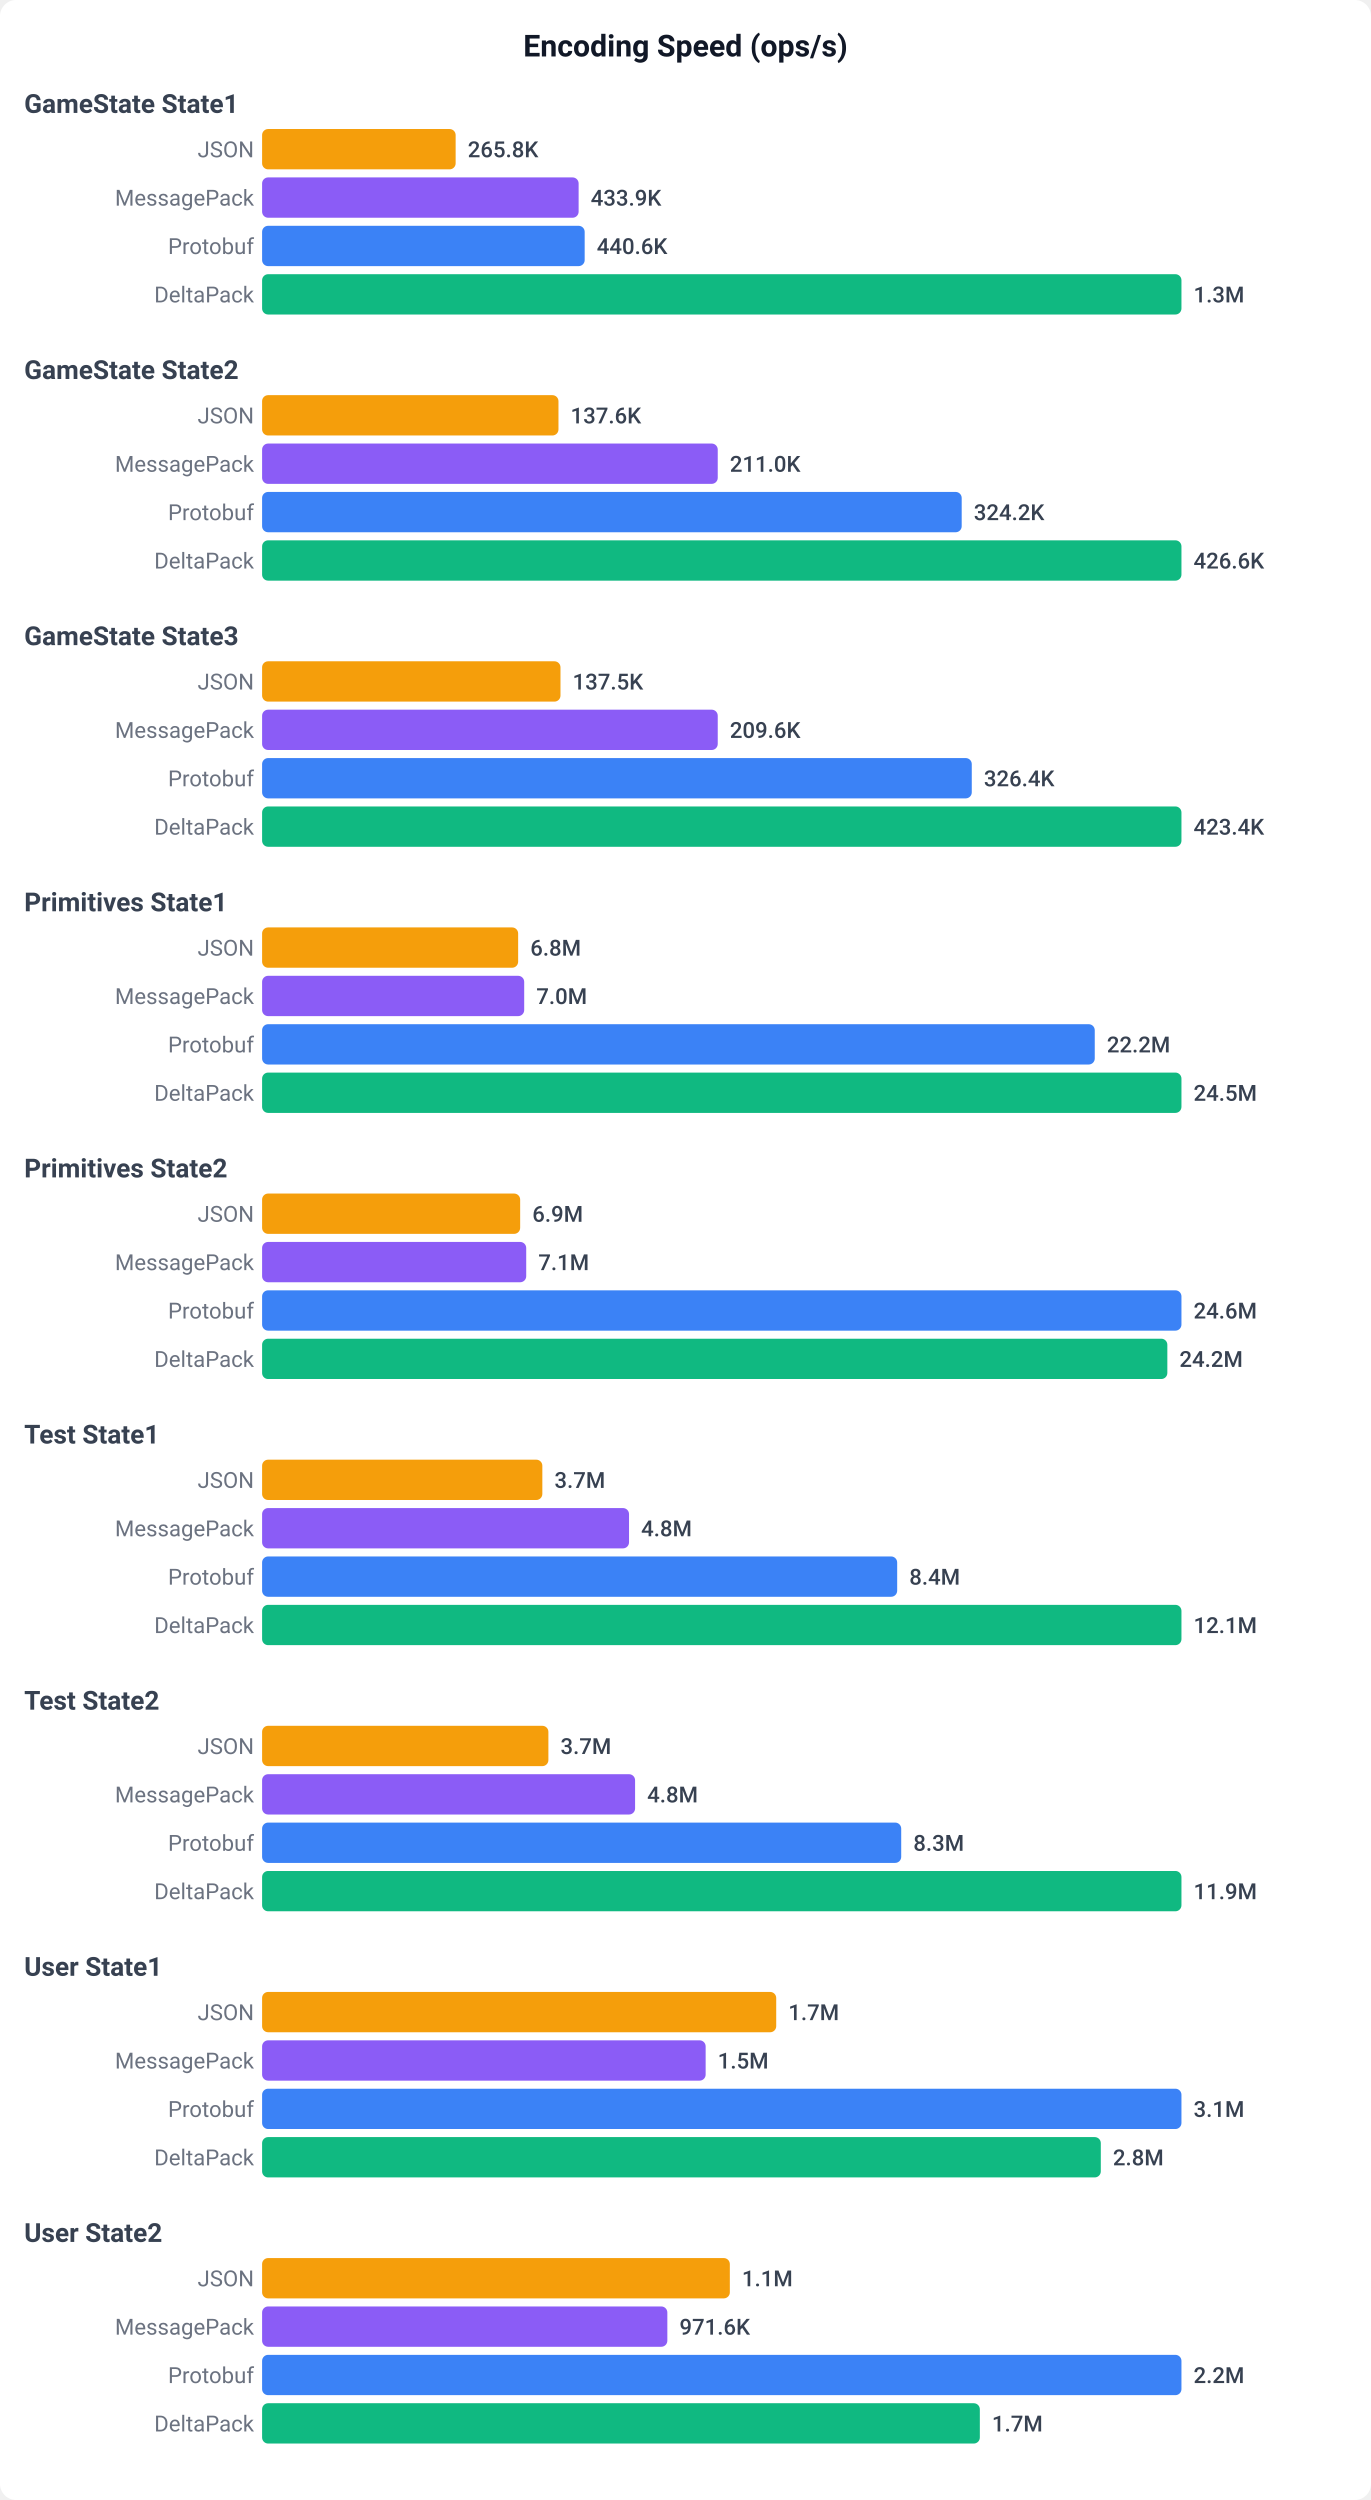
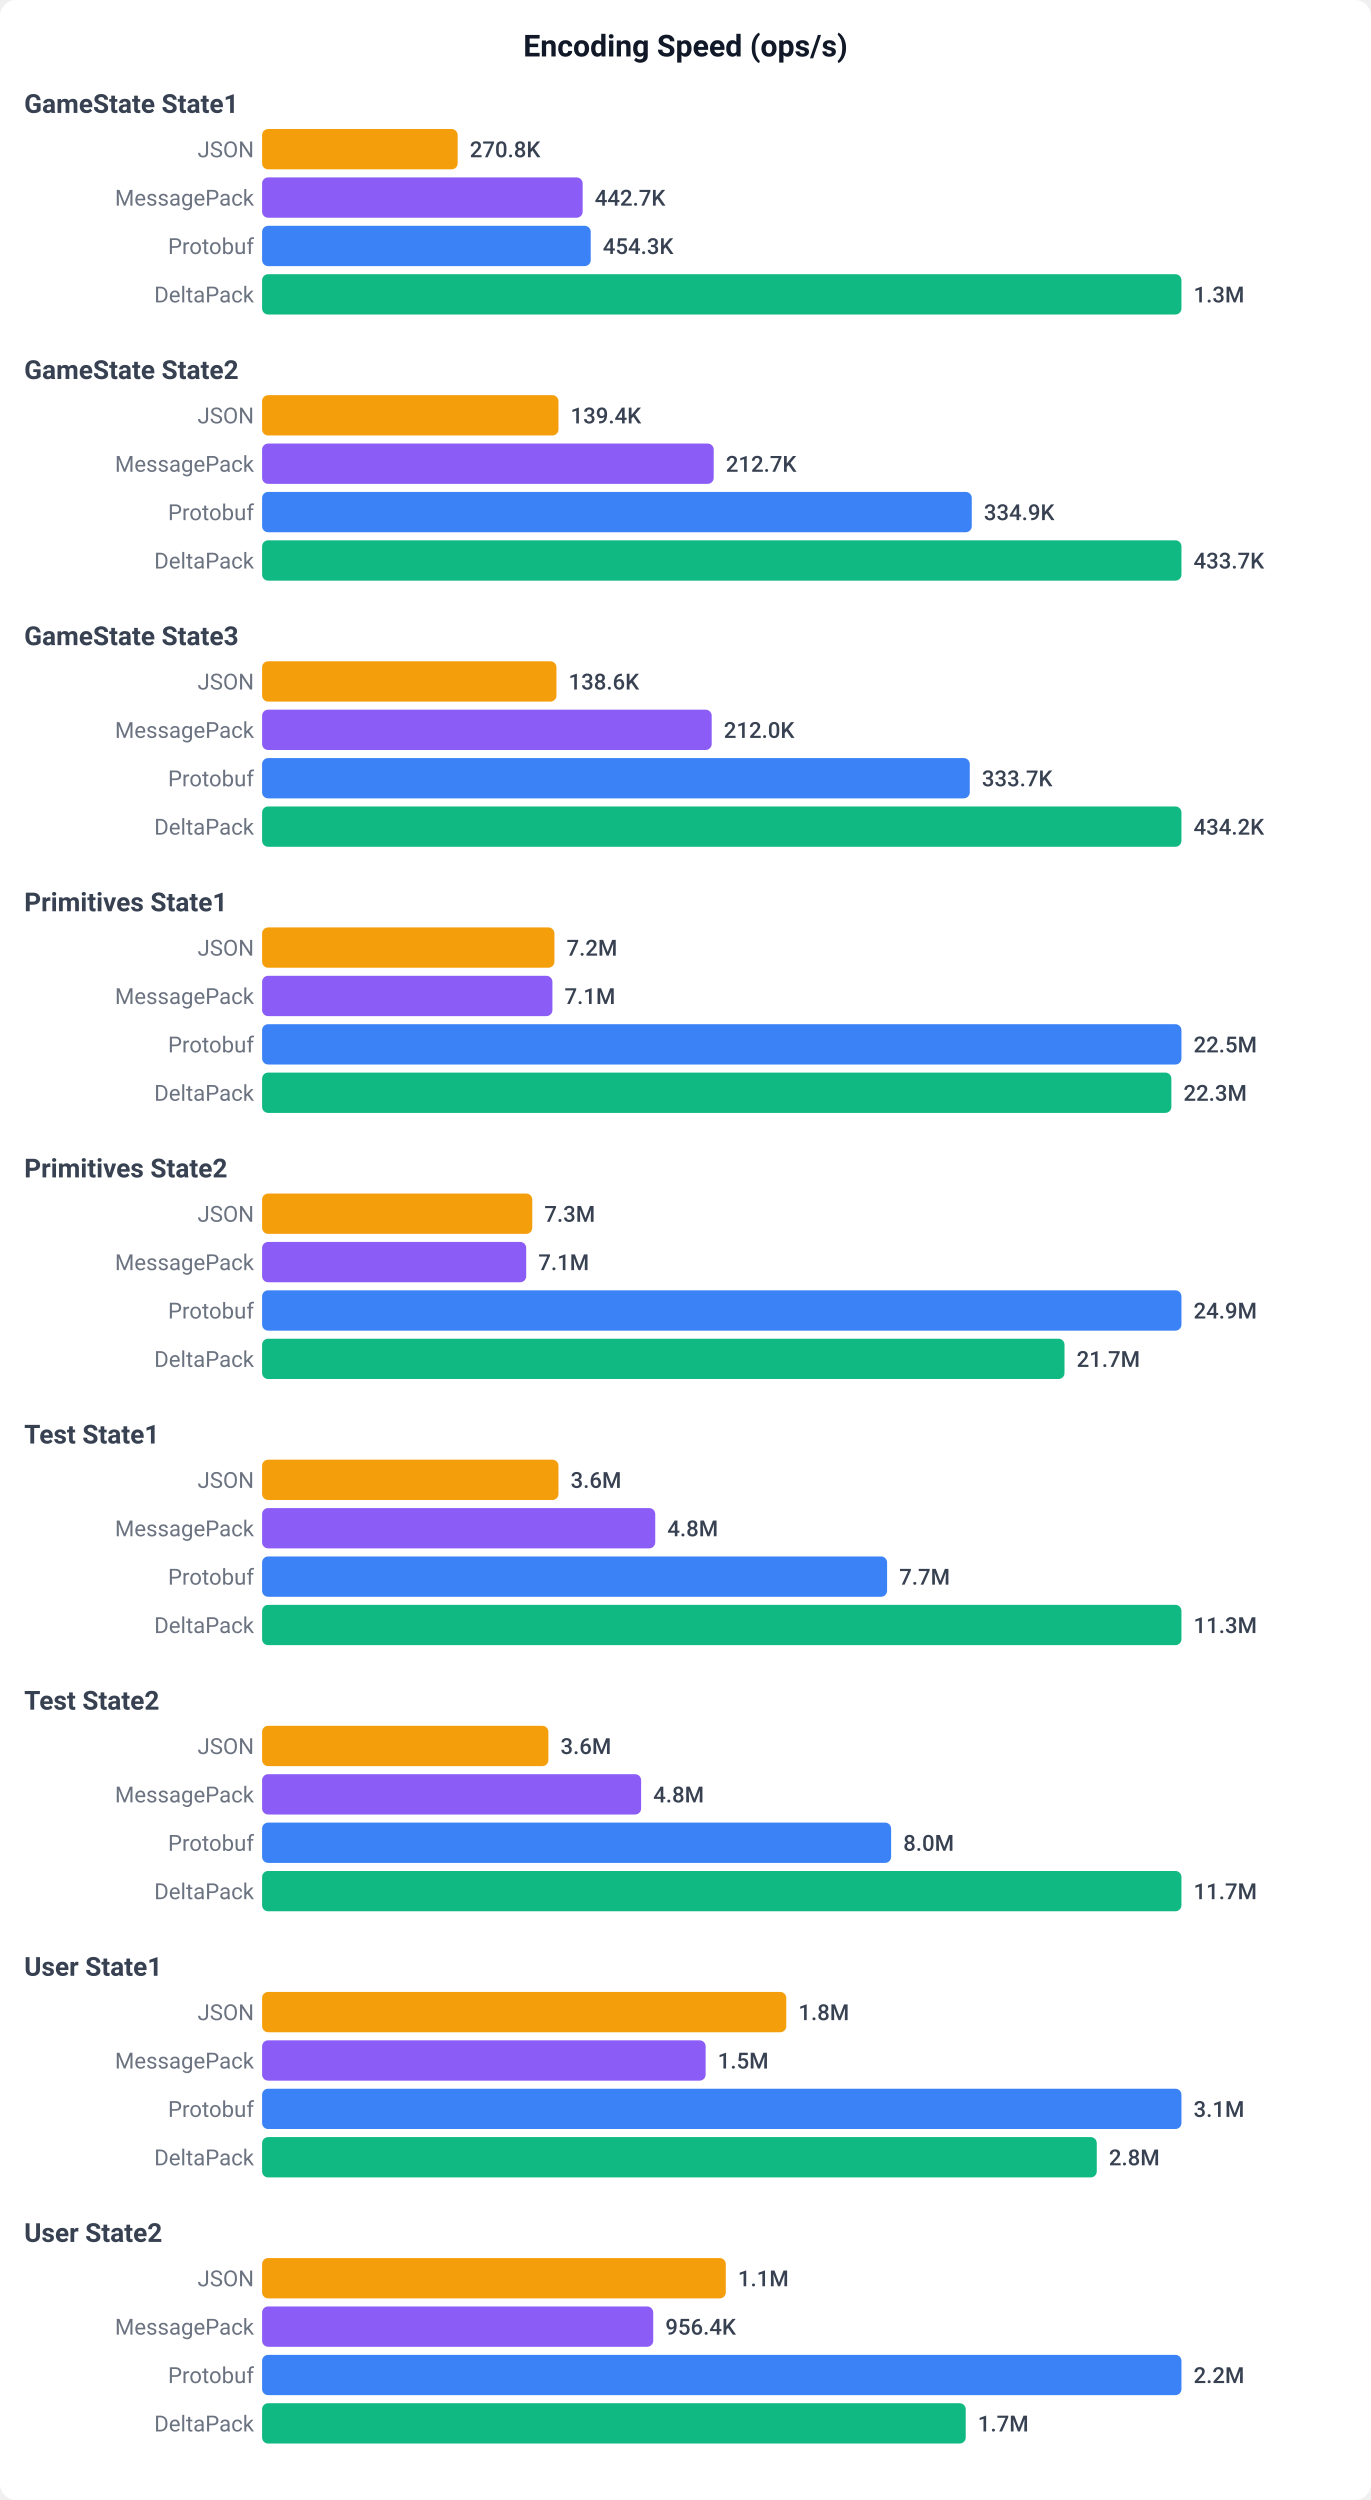
<svg xmlns="http://www.w3.org/2000/svg" width="680" height="1240" viewBox="0 0 680 1240">
  <style>
    text { font-family: -apple-system, BlinkMacSystemFont, "Segoe UI", Roboto, sans-serif; }
  </style>
  <rect width="680" height="1240" fill="white" rx="8" />
  <text x="340" y="28" text-anchor="middle" font-size="15" font-weight="bold" fill="#111827">Encoding Speed (ops/s)</text>
  <text x="12" y="56" font-size="13" font-weight="600" fill="#374151">GameState State1</text>
  <text x="126" y="78" text-anchor="end" font-size="11" fill="#6b7280">JSON</text>
-   <rect x="130" y="64" width="96" height="20" fill="#f59e0b" rx="3" />
-   <text x="232" y="78" font-size="11" fill="#374151" font-weight="500">265.8K</text>
+   <rect x="130" y="64" width="97" height="20" fill="#f59e0b" rx="3" />
+   <text x="233" y="78" font-size="11" fill="#374151" font-weight="500">270.8K</text>
  <text x="126" y="102" text-anchor="end" font-size="11" fill="#6b7280">MessagePack</text>
-   <rect x="130" y="88" width="157" height="20" fill="#8b5cf6" rx="3" />
-   <text x="293" y="102" font-size="11" fill="#374151" font-weight="500">433.9K</text>
+   <rect x="130" y="88" width="159" height="20" fill="#8b5cf6" rx="3" />
+   <text x="295" y="102" font-size="11" fill="#374151" font-weight="500">442.7K</text>
  <text x="126" y="126" text-anchor="end" font-size="11" fill="#6b7280">Protobuf</text>
-   <rect x="130" y="112" width="160" height="20" fill="#3b82f6" rx="3" />
-   <text x="296" y="126" font-size="11" fill="#374151" font-weight="500">440.6K</text>
+   <rect x="130" y="112" width="163" height="20" fill="#3b82f6" rx="3" />
+   <text x="299" y="126" font-size="11" fill="#374151" font-weight="500">454.3K</text>
  <text x="126" y="150" text-anchor="end" font-size="11" fill="#6b7280">DeltaPack</text>
  <rect x="130" y="136" width="456" height="20" fill="#10b981" rx="3" />
  <text x="592" y="150" font-size="11" fill="#374151" font-weight="500">1.3M</text>
  <text x="12" y="188" font-size="13" font-weight="600" fill="#374151">GameState State2</text>
  <text x="126" y="210" text-anchor="end" font-size="11" fill="#6b7280">JSON</text>
  <rect x="130" y="196" width="147" height="20" fill="#f59e0b" rx="3" />
-   <text x="283" y="210" font-size="11" fill="#374151" font-weight="500">137.6K</text>
+   <text x="283" y="210" font-size="11" fill="#374151" font-weight="500">139.4K</text>
  <text x="126" y="234" text-anchor="end" font-size="11" fill="#6b7280">MessagePack</text>
-   <rect x="130" y="220" width="226" height="20" fill="#8b5cf6" rx="3" />
-   <text x="362" y="234" font-size="11" fill="#374151" font-weight="500">211.0K</text>
+   <rect x="130" y="220" width="224" height="20" fill="#8b5cf6" rx="3" />
+   <text x="360" y="234" font-size="11" fill="#374151" font-weight="500">212.7K</text>
  <text x="126" y="258" text-anchor="end" font-size="11" fill="#6b7280">Protobuf</text>
-   <rect x="130" y="244" width="347" height="20" fill="#3b82f6" rx="3" />
-   <text x="483" y="258" font-size="11" fill="#374151" font-weight="500">324.2K</text>
+   <rect x="130" y="244" width="352" height="20" fill="#3b82f6" rx="3" />
+   <text x="488" y="258" font-size="11" fill="#374151" font-weight="500">334.9K</text>
  <text x="126" y="282" text-anchor="end" font-size="11" fill="#6b7280">DeltaPack</text>
  <rect x="130" y="268" width="456" height="20" fill="#10b981" rx="3" />
-   <text x="592" y="282" font-size="11" fill="#374151" font-weight="500">426.6K</text>
+   <text x="592" y="282" font-size="11" fill="#374151" font-weight="500">433.7K</text>
  <text x="12" y="320" font-size="13" font-weight="600" fill="#374151">GameState State3</text>
  <text x="126" y="342" text-anchor="end" font-size="11" fill="#6b7280">JSON</text>
-   <rect x="130" y="328" width="148" height="20" fill="#f59e0b" rx="3" />
-   <text x="284" y="342" font-size="11" fill="#374151" font-weight="500">137.5K</text>
+   <rect x="130" y="328" width="146" height="20" fill="#f59e0b" rx="3" />
+   <text x="282" y="342" font-size="11" fill="#374151" font-weight="500">138.6K</text>
  <text x="126" y="366" text-anchor="end" font-size="11" fill="#6b7280">MessagePack</text>
-   <rect x="130" y="352" width="226" height="20" fill="#8b5cf6" rx="3" />
-   <text x="362" y="366" font-size="11" fill="#374151" font-weight="500">209.6K</text>
+   <rect x="130" y="352" width="223" height="20" fill="#8b5cf6" rx="3" />
+   <text x="359" y="366" font-size="11" fill="#374151" font-weight="500">212.0K</text>
  <text x="126" y="390" text-anchor="end" font-size="11" fill="#6b7280">Protobuf</text>
-   <rect x="130" y="376" width="352" height="20" fill="#3b82f6" rx="3" />
-   <text x="488" y="390" font-size="11" fill="#374151" font-weight="500">326.4K</text>
+   <rect x="130" y="376" width="351" height="20" fill="#3b82f6" rx="3" />
+   <text x="487" y="390" font-size="11" fill="#374151" font-weight="500">333.7K</text>
  <text x="126" y="414" text-anchor="end" font-size="11" fill="#6b7280">DeltaPack</text>
  <rect x="130" y="400" width="456" height="20" fill="#10b981" rx="3" />
-   <text x="592" y="414" font-size="11" fill="#374151" font-weight="500">423.4K</text>
+   <text x="592" y="414" font-size="11" fill="#374151" font-weight="500">434.2K</text>
  <text x="12" y="452" font-size="13" font-weight="600" fill="#374151">Primitives State1</text>
  <text x="126" y="474" text-anchor="end" font-size="11" fill="#6b7280">JSON</text>
-   <rect x="130" y="460" width="127" height="20" fill="#f59e0b" rx="3" />
-   <text x="263" y="474" font-size="11" fill="#374151" font-weight="500">6.8M</text>
+   <rect x="130" y="460" width="145" height="20" fill="#f59e0b" rx="3" />
+   <text x="281" y="474" font-size="11" fill="#374151" font-weight="500">7.2M</text>
  <text x="126" y="498" text-anchor="end" font-size="11" fill="#6b7280">MessagePack</text>
-   <rect x="130" y="484" width="130" height="20" fill="#8b5cf6" rx="3" />
-   <text x="266" y="498" font-size="11" fill="#374151" font-weight="500">7.0M</text>
+   <rect x="130" y="484" width="144" height="20" fill="#8b5cf6" rx="3" />
+   <text x="280" y="498" font-size="11" fill="#374151" font-weight="500">7.1M</text>
  <text x="126" y="522" text-anchor="end" font-size="11" fill="#6b7280">Protobuf</text>
-   <rect x="130" y="508" width="413" height="20" fill="#3b82f6" rx="3" />
-   <text x="549" y="522" font-size="11" fill="#374151" font-weight="500">22.2M</text>
+   <rect x="130" y="508" width="456" height="20" fill="#3b82f6" rx="3" />
+   <text x="592" y="522" font-size="11" fill="#374151" font-weight="500">22.5M</text>
  <text x="126" y="546" text-anchor="end" font-size="11" fill="#6b7280">DeltaPack</text>
-   <rect x="130" y="532" width="456" height="20" fill="#10b981" rx="3" />
-   <text x="592" y="546" font-size="11" fill="#374151" font-weight="500">24.5M</text>
+   <rect x="130" y="532" width="451" height="20" fill="#10b981" rx="3" />
+   <text x="587" y="546" font-size="11" fill="#374151" font-weight="500">22.3M</text>
  <text x="12" y="584" font-size="13" font-weight="600" fill="#374151">Primitives State2</text>
  <text x="126" y="606" text-anchor="end" font-size="11" fill="#6b7280">JSON</text>
-   <rect x="130" y="592" width="128" height="20" fill="#f59e0b" rx="3" />
-   <text x="264" y="606" font-size="11" fill="#374151" font-weight="500">6.9M</text>
+   <rect x="130" y="592" width="134" height="20" fill="#f59e0b" rx="3" />
+   <text x="270" y="606" font-size="11" fill="#374151" font-weight="500">7.3M</text>
  <text x="126" y="630" text-anchor="end" font-size="11" fill="#6b7280">MessagePack</text>
  <rect x="130" y="616" width="131" height="20" fill="#8b5cf6" rx="3" />
  <text x="267" y="630" font-size="11" fill="#374151" font-weight="500">7.1M</text>
  <text x="126" y="654" text-anchor="end" font-size="11" fill="#6b7280">Protobuf</text>
  <rect x="130" y="640" width="456" height="20" fill="#3b82f6" rx="3" />
-   <text x="592" y="654" font-size="11" fill="#374151" font-weight="500">24.6M</text>
+   <text x="592" y="654" font-size="11" fill="#374151" font-weight="500">24.9M</text>
  <text x="126" y="678" text-anchor="end" font-size="11" fill="#6b7280">DeltaPack</text>
-   <rect x="130" y="664" width="449" height="20" fill="#10b981" rx="3" />
-   <text x="585" y="678" font-size="11" fill="#374151" font-weight="500">24.2M</text>
+   <rect x="130" y="664" width="398" height="20" fill="#10b981" rx="3" />
+   <text x="534" y="678" font-size="11" fill="#374151" font-weight="500">21.7M</text>
  <text x="12" y="716" font-size="13" font-weight="600" fill="#374151">Test State1</text>
  <text x="126" y="738" text-anchor="end" font-size="11" fill="#6b7280">JSON</text>
-   <rect x="130" y="724" width="139" height="20" fill="#f59e0b" rx="3" />
-   <text x="275" y="738" font-size="11" fill="#374151" font-weight="500">3.7M</text>
+   <rect x="130" y="724" width="147" height="20" fill="#f59e0b" rx="3" />
+   <text x="283" y="738" font-size="11" fill="#374151" font-weight="500">3.6M</text>
  <text x="126" y="762" text-anchor="end" font-size="11" fill="#6b7280">MessagePack</text>
-   <rect x="130" y="748" width="182" height="20" fill="#8b5cf6" rx="3" />
-   <text x="318" y="762" font-size="11" fill="#374151" font-weight="500">4.8M</text>
+   <rect x="130" y="748" width="195" height="20" fill="#8b5cf6" rx="3" />
+   <text x="331" y="762" font-size="11" fill="#374151" font-weight="500">4.8M</text>
  <text x="126" y="786" text-anchor="end" font-size="11" fill="#6b7280">Protobuf</text>
-   <rect x="130" y="772" width="315" height="20" fill="#3b82f6" rx="3" />
-   <text x="451" y="786" font-size="11" fill="#374151" font-weight="500">8.4M</text>
+   <rect x="130" y="772" width="310" height="20" fill="#3b82f6" rx="3" />
+   <text x="446" y="786" font-size="11" fill="#374151" font-weight="500">7.7M</text>
  <text x="126" y="810" text-anchor="end" font-size="11" fill="#6b7280">DeltaPack</text>
  <rect x="130" y="796" width="456" height="20" fill="#10b981" rx="3" />
-   <text x="592" y="810" font-size="11" fill="#374151" font-weight="500">12.1M</text>
+   <text x="592" y="810" font-size="11" fill="#374151" font-weight="500">11.3M</text>
  <text x="12" y="848" font-size="13" font-weight="600" fill="#374151">Test State2</text>
  <text x="126" y="870" text-anchor="end" font-size="11" fill="#6b7280">JSON</text>
  <rect x="130" y="856" width="142" height="20" fill="#f59e0b" rx="3" />
-   <text x="278" y="870" font-size="11" fill="#374151" font-weight="500">3.7M</text>
+   <text x="278" y="870" font-size="11" fill="#374151" font-weight="500">3.6M</text>
  <text x="126" y="894" text-anchor="end" font-size="11" fill="#6b7280">MessagePack</text>
-   <rect x="130" y="880" width="185" height="20" fill="#8b5cf6" rx="3" />
-   <text x="321" y="894" font-size="11" fill="#374151" font-weight="500">4.8M</text>
+   <rect x="130" y="880" width="188" height="20" fill="#8b5cf6" rx="3" />
+   <text x="324" y="894" font-size="11" fill="#374151" font-weight="500">4.8M</text>
  <text x="126" y="918" text-anchor="end" font-size="11" fill="#6b7280">Protobuf</text>
-   <rect x="130" y="904" width="317" height="20" fill="#3b82f6" rx="3" />
-   <text x="453" y="918" font-size="11" fill="#374151" font-weight="500">8.3M</text>
+   <rect x="130" y="904" width="312" height="20" fill="#3b82f6" rx="3" />
+   <text x="448" y="918" font-size="11" fill="#374151" font-weight="500">8.0M</text>
  <text x="126" y="942" text-anchor="end" font-size="11" fill="#6b7280">DeltaPack</text>
  <rect x="130" y="928" width="456" height="20" fill="#10b981" rx="3" />
-   <text x="592" y="942" font-size="11" fill="#374151" font-weight="500">11.9M</text>
+   <text x="592" y="942" font-size="11" fill="#374151" font-weight="500">11.7M</text>
  <text x="12" y="980" font-size="13" font-weight="600" fill="#374151">User State1</text>
  <text x="126" y="1002" text-anchor="end" font-size="11" fill="#6b7280">JSON</text>
-   <rect x="130" y="988" width="255" height="20" fill="#f59e0b" rx="3" />
-   <text x="391" y="1002" font-size="11" fill="#374151" font-weight="500">1.7M</text>
+   <rect x="130" y="988" width="260" height="20" fill="#f59e0b" rx="3" />
+   <text x="396" y="1002" font-size="11" fill="#374151" font-weight="500">1.8M</text>
  <text x="126" y="1026" text-anchor="end" font-size="11" fill="#6b7280">MessagePack</text>
  <rect x="130" y="1012" width="220" height="20" fill="#8b5cf6" rx="3" />
  <text x="356" y="1026" font-size="11" fill="#374151" font-weight="500">1.5M</text>
  <text x="126" y="1050" text-anchor="end" font-size="11" fill="#6b7280">Protobuf</text>
  <rect x="130" y="1036" width="456" height="20" fill="#3b82f6" rx="3" />
  <text x="592" y="1050" font-size="11" fill="#374151" font-weight="500">3.1M</text>
  <text x="126" y="1074" text-anchor="end" font-size="11" fill="#6b7280">DeltaPack</text>
-   <rect x="130" y="1060" width="416" height="20" fill="#10b981" rx="3" />
-   <text x="552" y="1074" font-size="11" fill="#374151" font-weight="500">2.8M</text>
+   <rect x="130" y="1060" width="414" height="20" fill="#10b981" rx="3" />
+   <text x="550" y="1074" font-size="11" fill="#374151" font-weight="500">2.8M</text>
  <text x="12" y="1112" font-size="13" font-weight="600" fill="#374151">User State2</text>
  <text x="126" y="1134" text-anchor="end" font-size="11" fill="#6b7280">JSON</text>
-   <rect x="130" y="1120" width="232" height="20" fill="#f59e0b" rx="3" />
-   <text x="368" y="1134" font-size="11" fill="#374151" font-weight="500">1.1M</text>
+   <rect x="130" y="1120" width="230" height="20" fill="#f59e0b" rx="3" />
+   <text x="366" y="1134" font-size="11" fill="#374151" font-weight="500">1.1M</text>
  <text x="126" y="1158" text-anchor="end" font-size="11" fill="#6b7280">MessagePack</text>
-   <rect x="130" y="1144" width="201" height="20" fill="#8b5cf6" rx="3" />
-   <text x="337" y="1158" font-size="11" fill="#374151" font-weight="500">971.6K</text>
+   <rect x="130" y="1144" width="194" height="20" fill="#8b5cf6" rx="3" />
+   <text x="330" y="1158" font-size="11" fill="#374151" font-weight="500">956.4K</text>
  <text x="126" y="1182" text-anchor="end" font-size="11" fill="#6b7280">Protobuf</text>
  <rect x="130" y="1168" width="456" height="20" fill="#3b82f6" rx="3" />
  <text x="592" y="1182" font-size="11" fill="#374151" font-weight="500">2.2M</text>
  <text x="126" y="1206" text-anchor="end" font-size="11" fill="#6b7280">DeltaPack</text>
-   <rect x="130" y="1192" width="356" height="20" fill="#10b981" rx="3" />
-   <text x="492" y="1206" font-size="11" fill="#374151" font-weight="500">1.7M</text>
+   <rect x="130" y="1192" width="349" height="20" fill="#10b981" rx="3" />
+   <text x="485" y="1206" font-size="11" fill="#374151" font-weight="500">1.7M</text>
</svg>
